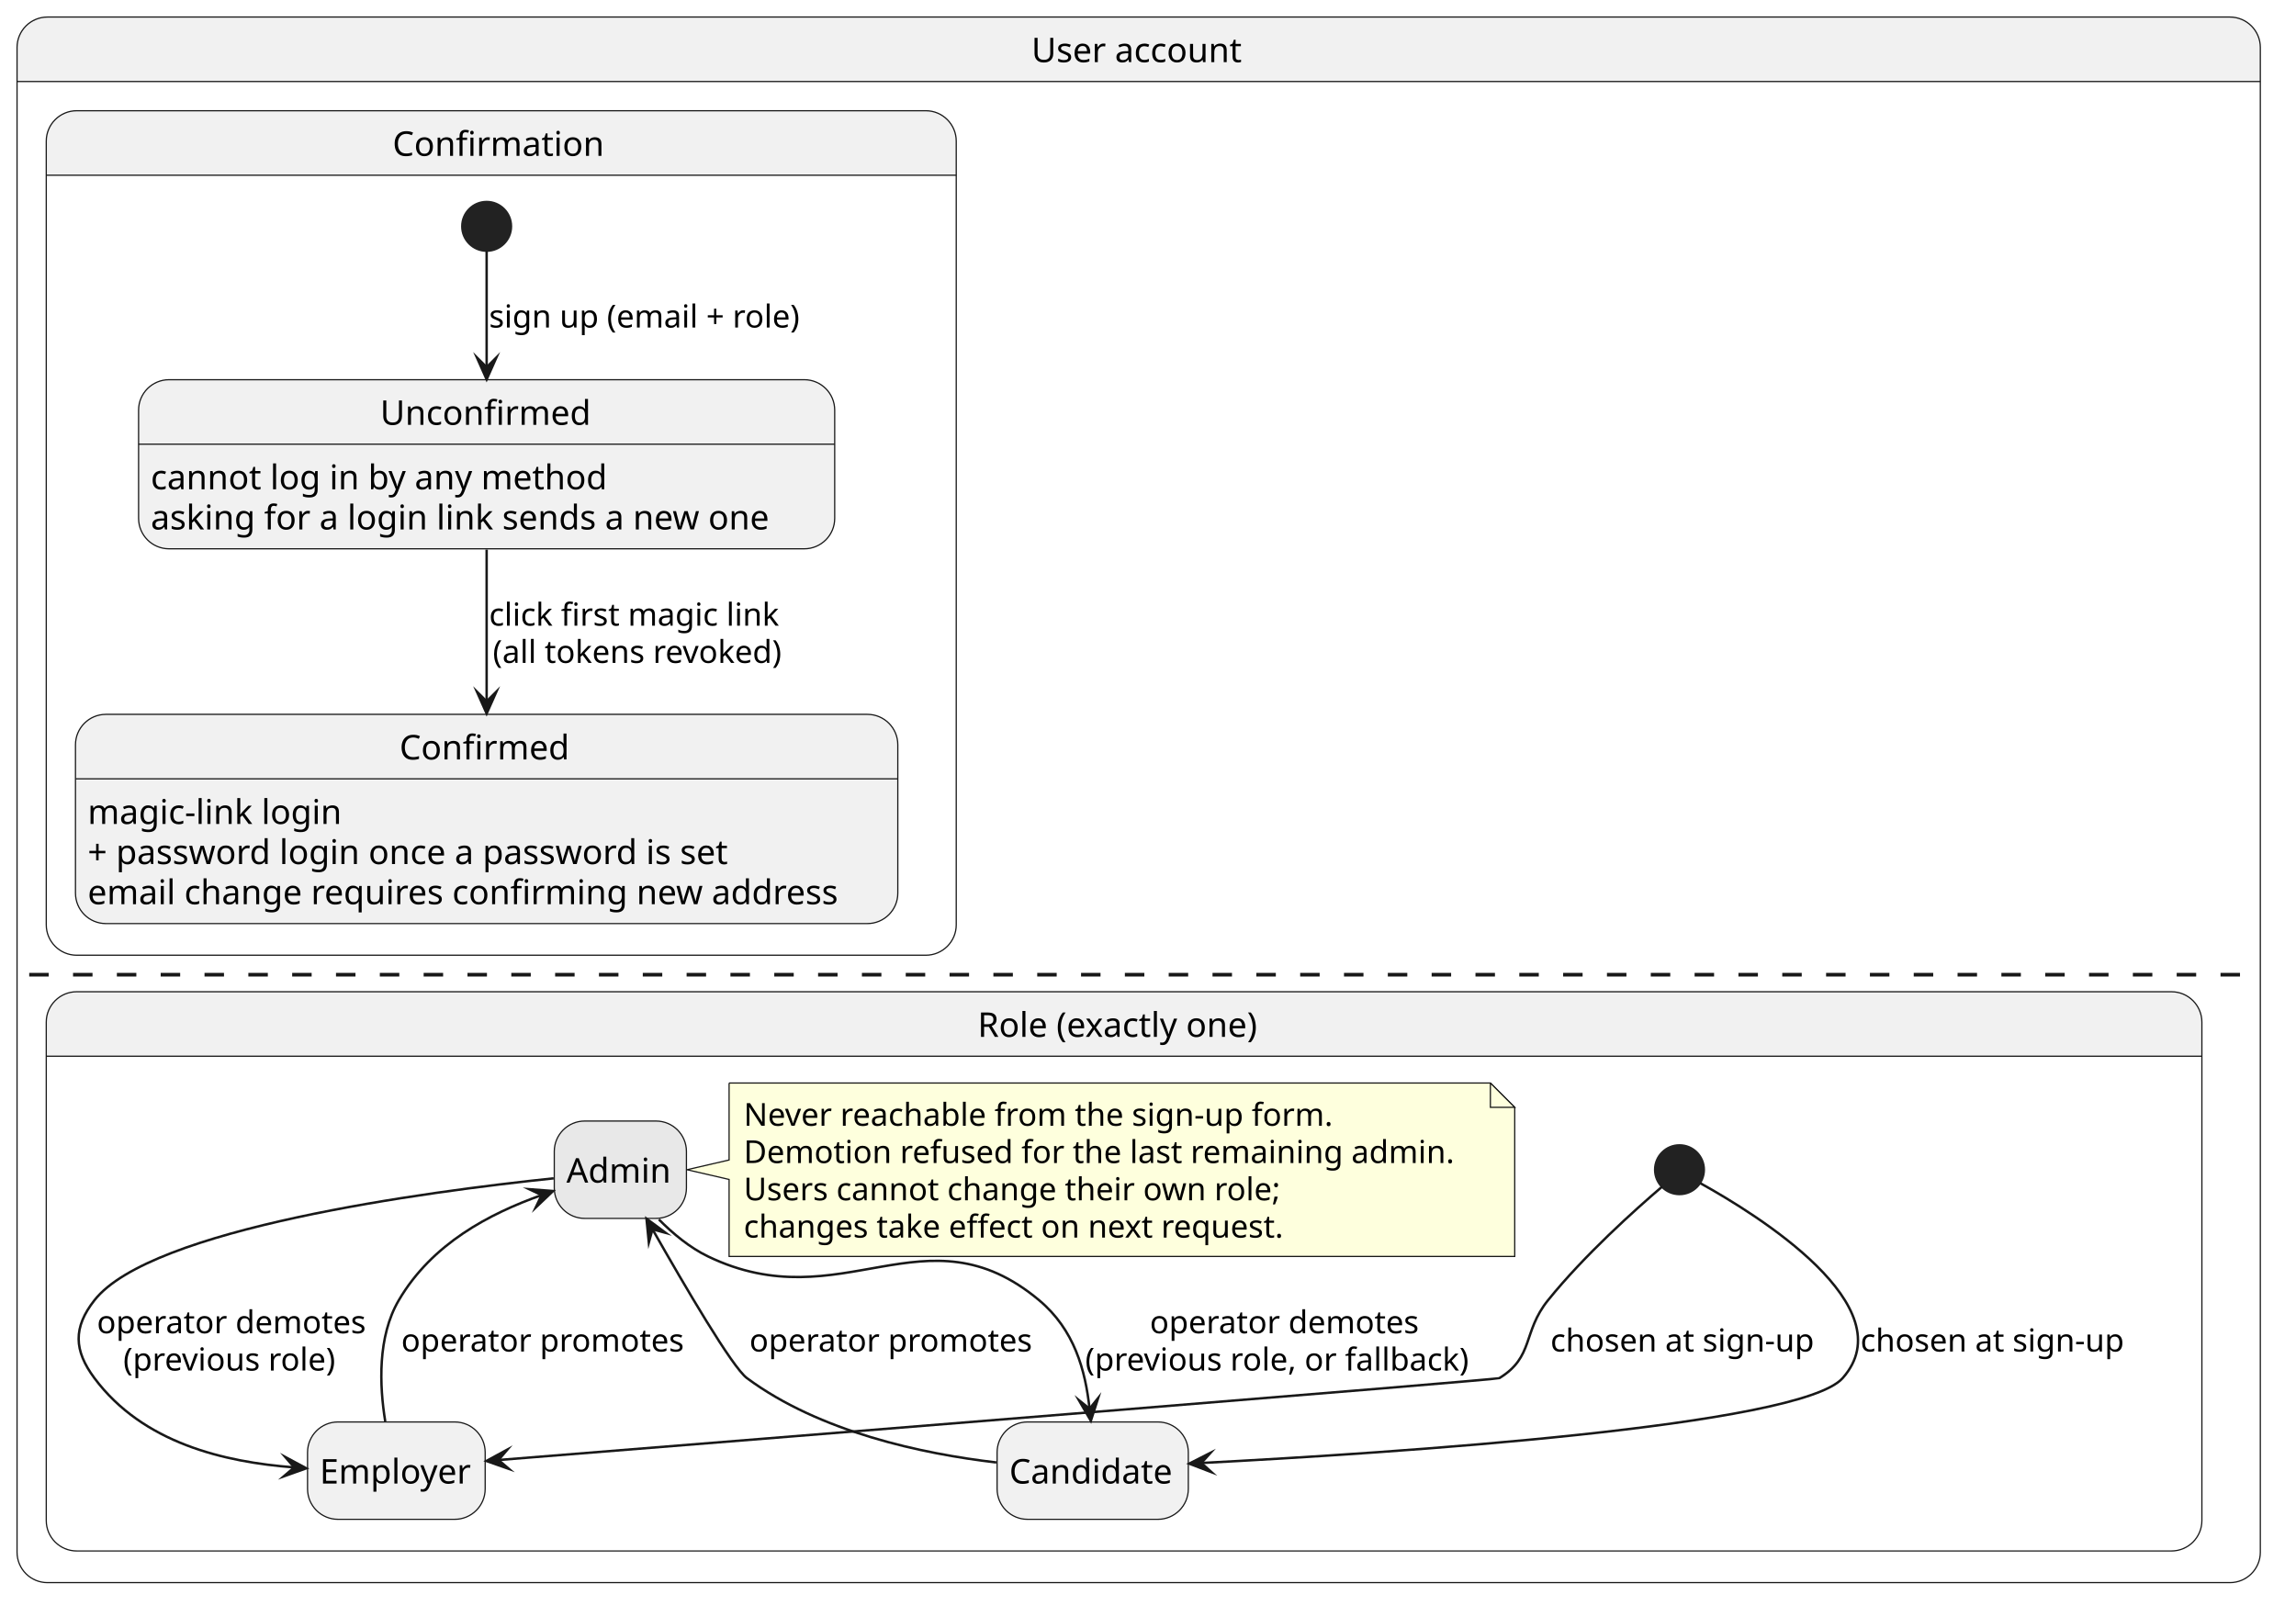
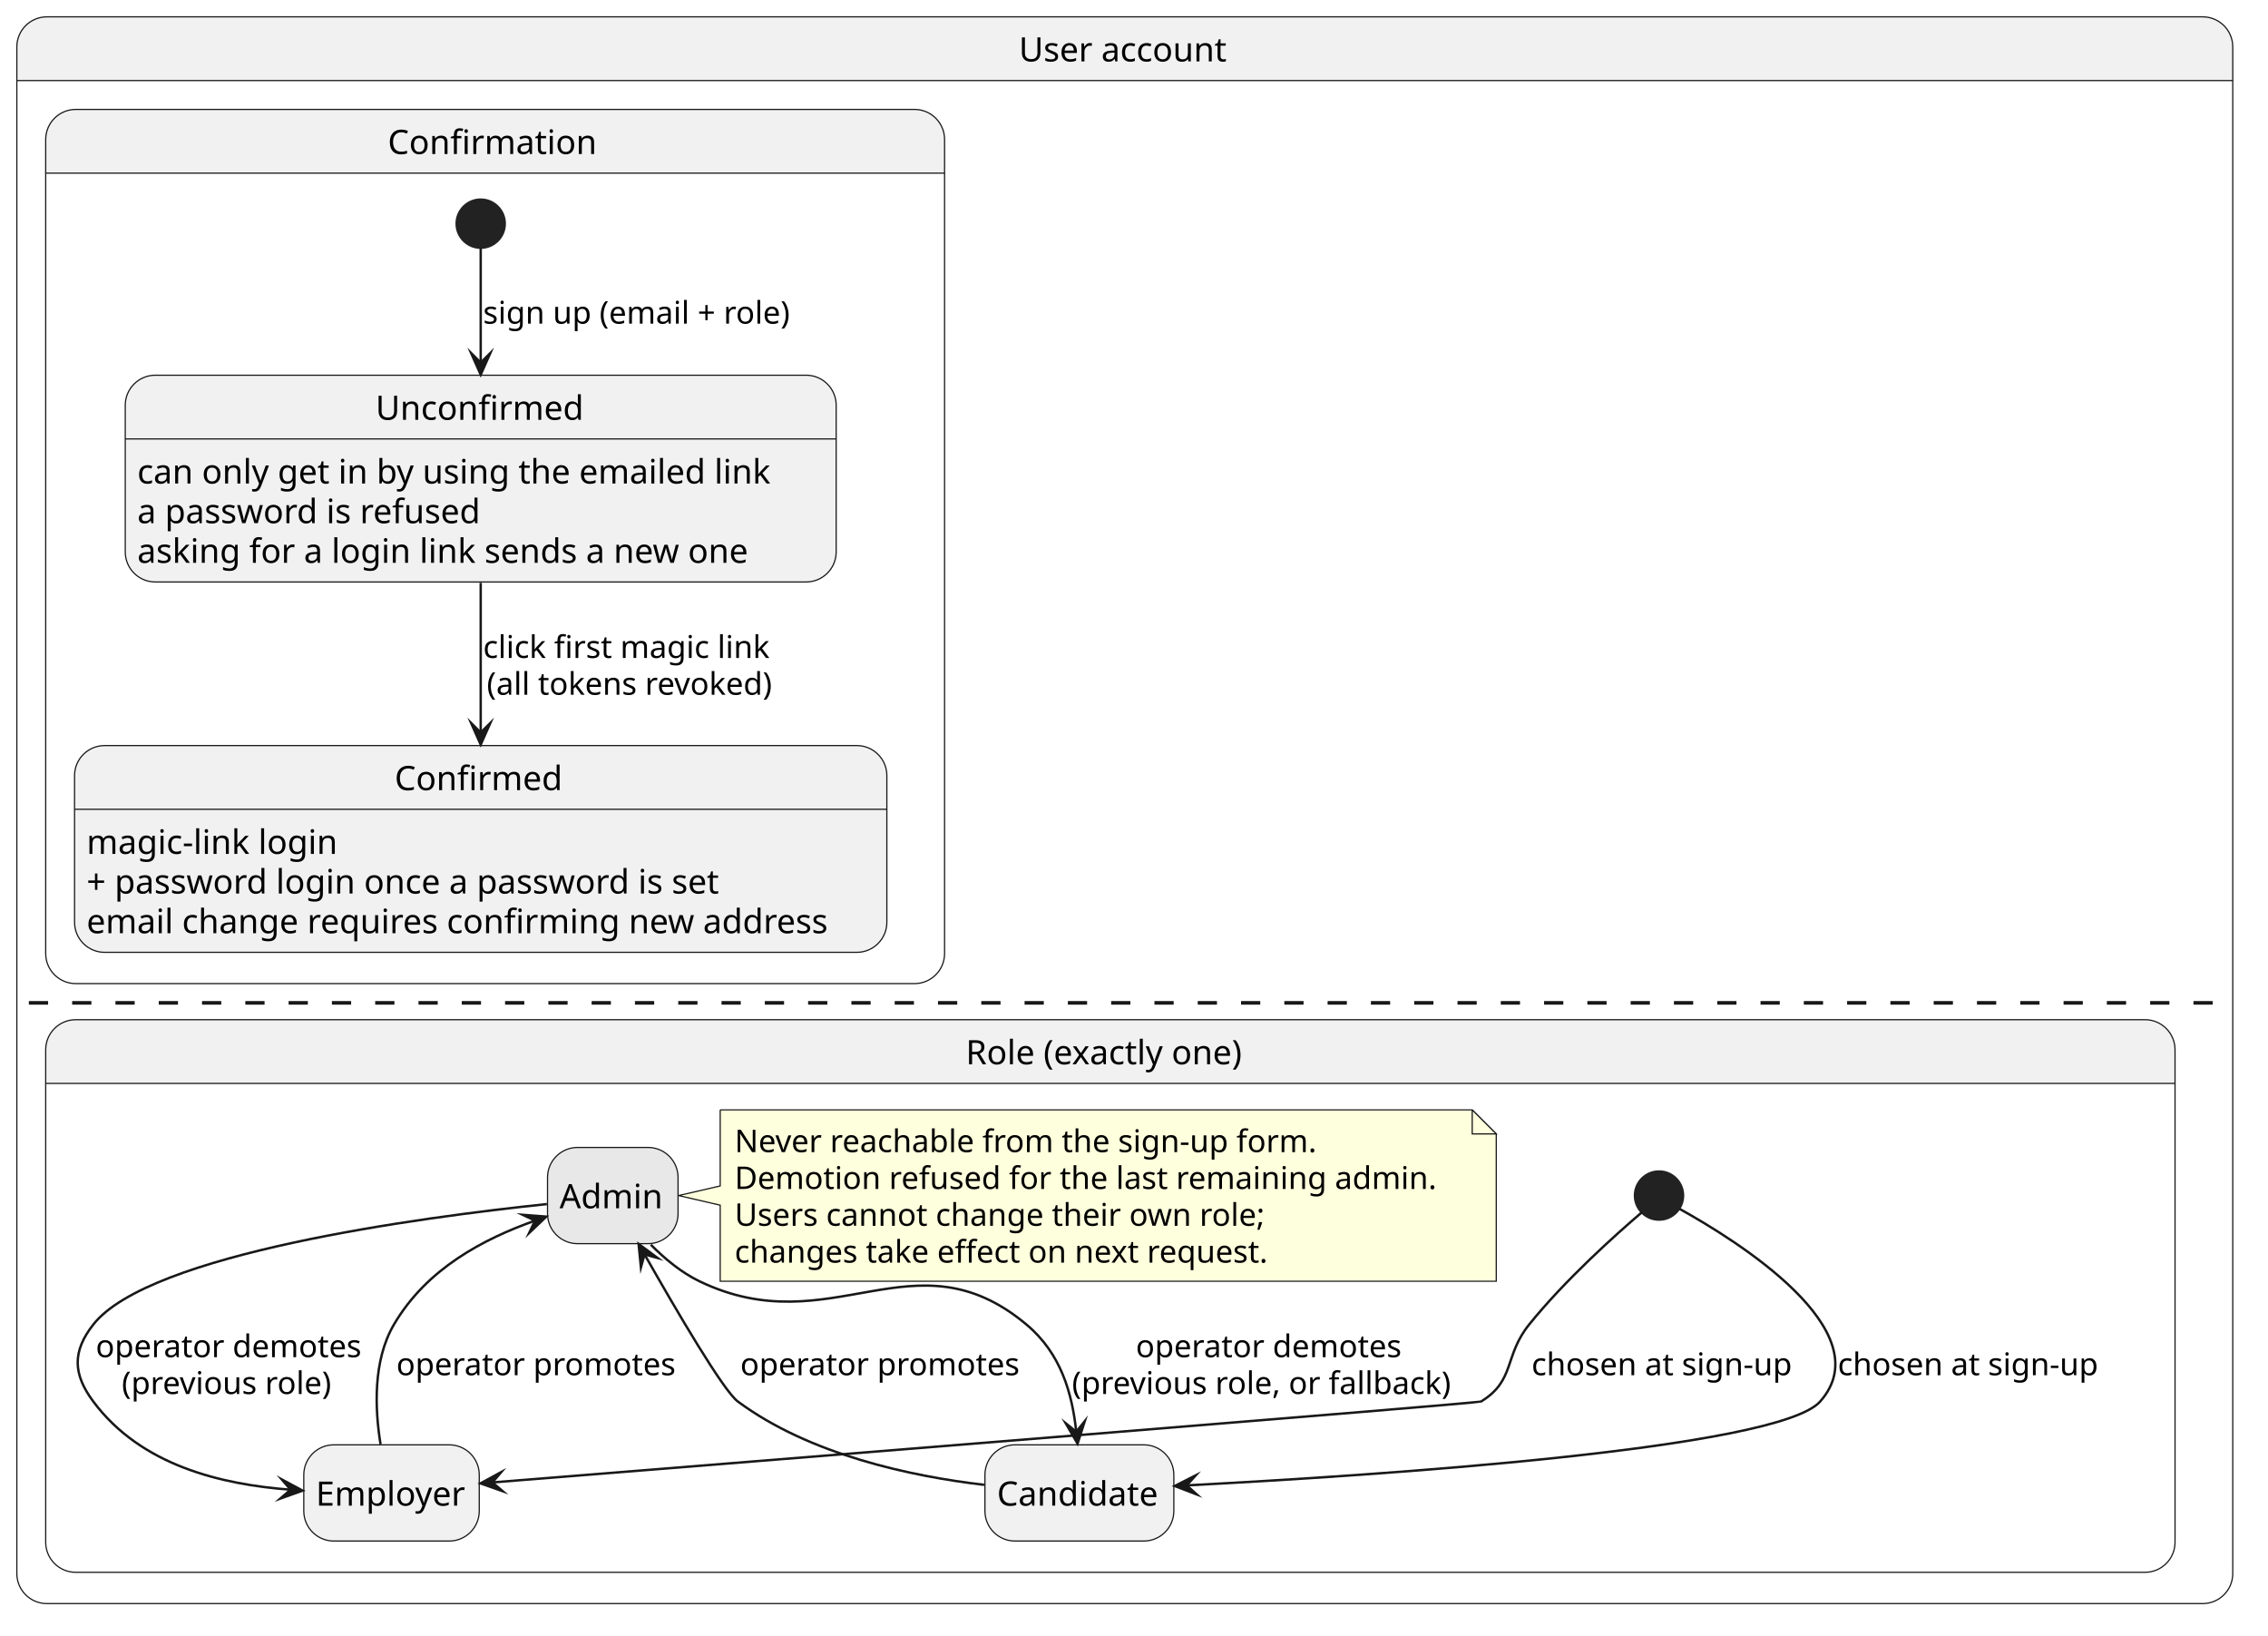
- <svg xmlns="http://www.w3.org/2000/svg" version="1.1" data-diagram-type="STATE" style="width:943px;height:664px;background:#FFFFFF;" width="943px" height="664px" viewBox="0 0 943 664" zoomAndPan="magnify" preserveAspectRatio="none" contentStyleType="text/css">
+ <svg xmlns="http://www.w3.org/2000/svg" version="1.1" data-diagram-type="STATE" style="width:943px;height:680px;background:#FFFFFF;" width="943px" height="680px" viewBox="0 0 943 680" zoomAndPan="magnify" preserveAspectRatio="none" contentStyleType="text/css">
  <defs />
  <g font-family="sans-serif" lengthAdjust="spacing">
    <g class="entity" data-qualified-name="Account" id="ent0001" data-source-line="10">
      <path d="M19.5,7 L915.848,7 A12.5,12.5 0 0 1 928.348,19.5 L928.348,33.488 L7,33.488 L7,19.5 A12.5,12.5 0 0 1 19.5,7" fill="#F1F1F1" />
-       <rect x="7" y="7" width="921.348" height="643.128" fill="none" style="stroke:#181818;stroke-width:0.5;" rx="12.5" ry="12.5" />
+       <rect x="7" y="7" width="921.348" height="659.618" fill="none" style="stroke:#181818;stroke-width:0.5;" rx="12.5" ry="12.5" />
      <line x1="7" y1="33.488" x2="928.348" y2="33.488" style="stroke:#181818;stroke-width:0.5;" />
      <text x="423.633" y="25.535" fill="#000" font-size="14" textLength="88.081">User account</text>
      <g class="entity" data-qualified-name="Account.Conf" id="ent0002" data-source-line="11">
        <path d="M31.5,45.488 L380.241,45.488 A12.5,12.5 0 0 1 392.741,57.988 L392.741,71.977 L19,71.977 L19,57.988 A12.5,12.5 0 0 1 31.5,45.488" fill="#F1F1F1" />
-         <rect x="19" y="45.488" width="373.741" height="346.911" fill="none" style="stroke:#181818;stroke-width:0.5;" rx="12.5" ry="12.5" />
+         <rect x="19" y="45.488" width="373.741" height="363.401" fill="none" style="stroke:#181818;stroke-width:0.5;" rx="12.5" ry="12.5" />
        <line x1="19" y1="71.977" x2="392.741" y2="71.977" style="stroke:#181818;stroke-width:0.5;" />
        <text x="161.235" y="64.023" fill="#000" font-size="14" textLength="89.271">Confirmation</text>
        <g class="entity" data-qualified-name="Account.Conf.Unconfirmed" id="ent0003" data-source-line="13">
-           <rect x="56.92" y="155.977" width="285.904" height="69.465" fill="#F1F1F1" style="stroke:#181818;stroke-width:0.5;" rx="12.5" ry="12.5" />
-           <line x1="56.92" y1="182.465" x2="342.824" y2="182.465" style="stroke:#181818;stroke-width:0.5;" />
-           <text x="156.146" y="174.512" fill="#000" font-size="14" textLength="87.452">Unconfirmed</text>
-           <text x="61.92" y="201" fill="#000" font-size="14" textLength="194.441">cannot log in by any method</text>
-           <text x="61.92" y="217.488" fill="#000" font-size="14" textLength="265.904">asking for a login link sends a new one</text>
+           <rect x="52.08" y="155.977" width="295.591" height="85.953" fill="#F1F1F1" style="stroke:#181818;stroke-width:0.5;" rx="12.5" ry="12.5" />
+           <line x1="52.08" y1="182.465" x2="347.671" y2="182.465" style="stroke:#181818;stroke-width:0.5;" />
+           <text x="156.149" y="174.512" fill="#000" font-size="14" textLength="87.452">Unconfirmed</text>
+           <text x="57.08" y="201" fill="#000" font-size="14" textLength="275.591">can only get in by using the emailed link</text>
+           <text x="57.08" y="217.488" fill="#000" font-size="14" textLength="148.06">a password is refused</text>
+           <text x="57.08" y="233.977" fill="#000" font-size="14" textLength="265.904">asking for a login link sends a new one</text>
        </g>
-         <g class="entity" data-qualified-name="Account.Conf.Confirmed" id="ent0004" data-source-line="16">
-           <rect x="31" y="293.447" width="337.741" height="85.953" fill="#F1F1F1" style="stroke:#181818;stroke-width:0.5;" rx="12.5" ry="12.5" />
-           <line x1="31" y1="319.935" x2="368.741" y2="319.935" style="stroke:#181818;stroke-width:0.5;" />
-           <text x="164.081" y="311.982" fill="#000" font-size="14" textLength="71.579">Confirmed</text>
-           <text x="36" y="338.47" fill="#000" font-size="14" textLength="112.355">magic-link login</text>
-           <text x="36" y="354.958" fill="#000" font-size="14" textLength="277.081">+ password login once a password is set</text>
-           <text x="36" y="371.447" fill="#000" font-size="14" textLength="317.741">email change requires confirming new address</text>
+         <g class="entity" data-qualified-name="Account.Conf.Confirmed" id="ent0004" data-source-line="17">
+           <rect x="31" y="309.937" width="337.741" height="85.953" fill="#F1F1F1" style="stroke:#181818;stroke-width:0.5;" rx="12.5" ry="12.5" />
+           <line x1="31" y1="336.425" x2="368.741" y2="336.425" style="stroke:#181818;stroke-width:0.5;" />
+           <text x="164.081" y="328.472" fill="#000" font-size="14" textLength="71.579">Confirmed</text>
+           <text x="36" y="354.96" fill="#000" font-size="14" textLength="112.355">magic-link login</text>
+           <text x="36" y="371.448" fill="#000" font-size="14" textLength="277.081">+ password login once a password is set</text>
+           <text x="36" y="387.937" fill="#000" font-size="14" textLength="317.741">email change requires confirming new address</text>
        </g>
        <g class="start_entity" data-qualified-name="Account.Conf..start.Conf" id="ent0010" data-source-line="12">
          <ellipse cx="199.87" cy="92.977" rx="10" ry="10" fill="#222" style="stroke:#222;stroke-width:1;" />
        </g>
        <g class="link" data-entity-1="ent0010" data-entity-2="ent0003" id="lnk11" data-source-line="12" data-link-type="dependency">
-           <path d="M199.87,103.157 C199.87,115.237 199.87,132.117 199.87,150.857" style="stroke:#181818;stroke-width:1;" fill="none" id="*start*Conf-to-Unconfirmed" />
-           <polygon points="199.87,155.857,203.87,146.857,199.87,150.857,195.87,146.857,199.87,155.857" fill="#181818" style="stroke:#181818;stroke-width:1;stroke-linejoin:miter;stroke-miterlimit:10;" />
+           <path d="M199.87,103.207 C199.87,115.037 199.87,131.347 199.87,150.757" style="stroke:#181818;stroke-width:1;" fill="none" id="*start*Conf-to-Unconfirmed" />
+           <polygon points="199.87,155.757,203.87,146.757,199.87,150.757,195.87,146.757,199.87,155.757" fill="#181818" style="stroke:#181818;stroke-width:1;stroke-linejoin:miter;stroke-miterlimit:10;" />
          <text x="200.87" y="134.545" fill="#000" font-size="13" textLength="136.43">sign up (email + role)</text>
        </g>
-         <g class="link" data-entity-1="ent0003" data-entity-2="ent0004" id="lnk12" data-source-line="15" data-link-type="dependency">
-           <path d="M199.87,225.767 C199.87,245.937 199.87,266.657 199.87,288.127" style="stroke:#181818;stroke-width:1;" fill="none" id="Unconfirmed-to-Confirmed" />
-           <polygon points="199.87,293.127,203.87,284.127,199.87,288.127,195.87,284.127,199.87,293.127" fill="#181818" style="stroke:#181818;stroke-width:1;stroke-linejoin:miter;stroke-miterlimit:10;" />
-           <text x="200.87" y="257.015" fill="#000" font-size="13" textLength="127.137">click first magic link</text>
-           <text x="202.409" y="272.325" fill="#000" font-size="13" textLength="124.059">(all tokens revoked)</text>
+         <g class="link" data-entity-1="ent0003" data-entity-2="ent0004" id="lnk12" data-source-line="16" data-link-type="dependency">
+           <path d="M199.87,242.287 C199.87,263.277 199.87,283.557 199.87,304.547" style="stroke:#181818;stroke-width:1;" fill="none" id="Unconfirmed-to-Confirmed" />
+           <polygon points="199.87,309.547,203.87,300.547,199.87,304.547,195.87,300.547,199.87,309.547" fill="#181818" style="stroke:#181818;stroke-width:1;stroke-linejoin:miter;stroke-miterlimit:10;" />
+           <text x="200.87" y="273.505" fill="#000" font-size="13" textLength="127.137">click first magic link</text>
+           <text x="202.409" y="288.815" fill="#000" font-size="13" textLength="124.059">(all tokens revoked)</text>
        </g>
      </g>
-       <line x1="12" y1="400.4" x2="921.348" y2="400.4" style="stroke:#181818;stroke-width:1.5;stroke-dasharray:8,10;" />
-       <g class="entity" data-qualified-name="Account.CONC1.Role" id="ent0006" data-source-line="21">
-         <path d="M31.5,407.4 L891.848,407.4 A12.5,12.5 0 0 1 904.348,419.9 L904.348,433.888 L19,433.888 L19,419.9 A12.5,12.5 0 0 1 31.5,407.4" fill="#F1F1F1" />
-         <rect x="19" y="407.4" width="885.348" height="229.728" fill="none" style="stroke:#181818;stroke-width:0.5;" rx="12.5" ry="12.5" />
-         <line x1="19" y1="433.888" x2="904.348" y2="433.888" style="stroke:#181818;stroke-width:0.5;" />
-         <text x="401.555" y="425.935" fill="#000" font-size="14" textLength="120.237">Role (exactly one)</text>
-         <rect x="409.52" y="584.128" width="78.544" height="40" fill="#F1F1F1" style="stroke:#181818;stroke-width:0.5;" rx="12.5" ry="12.5" />
-         <text x="414.52" y="609.419" fill="#000" font-size="14" textLength="68.544">Candidate</text>
-         <rect x="126.31" y="584.128" width="72.959" height="40" fill="#F1F1F1" style="stroke:#181818;stroke-width:0.5;" rx="12.5" ry="12.5" />
-         <text x="131.31" y="609.419" fill="#000" font-size="14" textLength="62.959">Employer</text>
-         <rect x="227.65" y="460.508" width="54.276" height="40" fill="#E8E8E8" style="stroke:#181818;stroke-width:0.5;" rx="12.5" ry="12.5" />
-         <text x="232.65" y="485.799" fill="#000" font-size="14" textLength="44.276">Admin</text>
-         <g class="start_entity" data-qualified-name="Account.CONC1.Role..start.Role" id="ent0013" data-source-line="26">
-           <ellipse cx="689.79" cy="480.508" rx="10" ry="10" fill="#222" style="stroke:#222;stroke-width:1;" />
+       <line x1="12" y1="416.89" x2="921.348" y2="416.89" style="stroke:#181818;stroke-width:1.5;stroke-dasharray:8,10;" />
+       <g class="entity" data-qualified-name="Account.CONC1.Role" id="ent0006" data-source-line="22">
+         <path d="M31.5,423.89 L891.848,423.89 A12.5,12.5 0 0 1 904.348,436.39 L904.348,450.378 L19,450.378 L19,436.39 A12.5,12.5 0 0 1 31.5,423.89" fill="#F1F1F1" />
+         <rect x="19" y="423.89" width="885.348" height="229.728" fill="none" style="stroke:#181818;stroke-width:0.5;" rx="12.5" ry="12.5" />
+         <line x1="19" y1="450.378" x2="904.348" y2="450.378" style="stroke:#181818;stroke-width:0.5;" />
+         <text x="401.555" y="442.425" fill="#000" font-size="14" textLength="120.237">Role (exactly one)</text>
+         <rect x="409.52" y="600.618" width="78.544" height="40" fill="#F1F1F1" style="stroke:#181818;stroke-width:0.5;" rx="12.5" ry="12.5" />
+         <text x="414.52" y="625.909" fill="#000" font-size="14" textLength="68.544">Candidate</text>
+         <rect x="126.31" y="600.618" width="72.959" height="40" fill="#F1F1F1" style="stroke:#181818;stroke-width:0.5;" rx="12.5" ry="12.5" />
+         <text x="131.31" y="625.909" fill="#000" font-size="14" textLength="62.959">Employer</text>
+         <rect x="227.65" y="476.998" width="54.276" height="40" fill="#E8E8E8" style="stroke:#181818;stroke-width:0.5;" rx="12.5" ry="12.5" />
+         <text x="232.65" y="502.289" fill="#000" font-size="14" textLength="44.276">Admin</text>
+         <g class="start_entity" data-qualified-name="Account.CONC1.Role..start.Role" id="ent0013" data-source-line="27">
+           <ellipse cx="689.79" cy="496.998" rx="10" ry="10" fill="#222" style="stroke:#222;stroke-width:1;" />
        </g>
-         <g class="entity" data-qualified-name="Account.CONC1.Role.GMN20" id="ent0021" data-source-line="35">
-           <path d="M299.45,444.888 L299.45,476.508 L282.15,480.508 L299.45,484.508 L299.45,516.13 A0,0 0 0 0 299.45,516.13 L622.122,516.13 A0,0 0 0 0 622.122,516.13 L622.122,454.888 L612.122,444.888 L299.45,444.888 A0,0 0 0 0 299.45,444.888" style="stroke:#181818;stroke-width:0.5;" fill="#FEFFDD" />
-           <path d="M612.122,444.888 L612.122,454.888 L622.122,454.888 L612.122,444.888" style="stroke:#181818;stroke-width:0.5;" fill="#FEFFDD" />
-           <text x="305.45" y="462.456" fill="#000" font-size="13" textLength="252.592">Never reachable from the sign-up form.</text>
-           <text x="305.45" y="477.767" fill="#000" font-size="13" textLength="301.672">Demotion refused for the last remaining admin.</text>
-           <text x="305.45" y="493.077" fill="#000" font-size="13" textLength="227.271">Users cannot change their own role;</text>
-           <text x="305.45" y="508.388" fill="#000" font-size="13" textLength="230.82">changes take effect on next request.</text>
+         <g class="entity" data-qualified-name="Account.CONC1.Role.GMN20" id="ent0021" data-source-line="36">
+           <path d="M299.45,461.378 L299.45,492.998 L282.15,496.998 L299.45,500.998 L299.45,532.62 A0,0 0 0 0 299.45,532.62 L622.122,532.62 A0,0 0 0 0 622.122,532.62 L622.122,471.378 L612.122,461.378 L299.45,461.378 A0,0 0 0 0 299.45,461.378" style="stroke:#181818;stroke-width:0.5;" fill="#FEFFDD" />
+           <path d="M612.122,461.378 L612.122,471.378 L622.122,471.378 L612.122,461.378" style="stroke:#181818;stroke-width:0.5;" fill="#FEFFDD" />
+           <text x="305.45" y="478.946" fill="#000" font-size="13" textLength="252.592">Never reachable from the sign-up form.</text>
+           <text x="305.45" y="494.257" fill="#000" font-size="13" textLength="301.672">Demotion refused for the last remaining admin.</text>
+           <text x="305.45" y="509.567" fill="#000" font-size="13" textLength="227.271">Users cannot change their own role;</text>
+           <text x="305.45" y="524.878" fill="#000" font-size="13" textLength="230.82">changes take effect on next request.</text>
        </g>
-         <g class="link" data-entity-1="ent0013" data-entity-2="ent0007" id="lnk14" data-source-line="26" data-link-type="dependency">
-           <path d="M698.36,486.058 C721.67,498.968 782.78,536.828 756.79,566.128 C739.25,585.898 572.593,596.836 493.413,600.986" style="stroke:#181818;stroke-width:1;" fill="none" id="*start*Role-to-Candidate" />
-           <polygon points="488.42,601.248,497.617,604.771,493.413,600.986,497.198,596.782,488.42,601.248" fill="#181818" style="stroke:#181818;stroke-width:1;stroke-linejoin:miter;stroke-miterlimit:10;" />
-           <text x="764.1" y="555.196" fill="#000" font-size="13" textLength="115.248">chosen at sign-up</text>
+         <g class="link" data-entity-1="ent0013" data-entity-2="ent0007" id="lnk14" data-source-line="27" data-link-type="dependency">
+           <path d="M698.36,502.548 C721.67,515.458 782.78,553.318 756.79,582.618 C739.25,602.388 572.593,613.326 493.413,617.476" style="stroke:#181818;stroke-width:1;" fill="none" id="*start*Role-to-Candidate" />
+           <polygon points="488.42,617.738,497.617,621.261,493.413,617.476,497.198,613.272,488.42,617.738" fill="#181818" style="stroke:#181818;stroke-width:1;stroke-linejoin:miter;stroke-miterlimit:10;" />
+           <text x="764.1" y="571.686" fill="#000" font-size="13" textLength="115.248">chosen at sign-up</text>
        </g>
-         <g class="link" data-entity-1="ent0013" data-entity-2="ent0008" id="lnk15" data-source-line="27" data-link-type="dependency">
-           <path d="M682.61,487.508 C671.73,496.808 650.74,515.578 635.79,534.128 C625.26,547.188 630.11,557.408 615.79,566.128 C614.68,566.808 312.644,591.098 204.744,599.758" style="stroke:#181818;stroke-width:1;" fill="none" id="*start*Role-to-Employer" />
-           <polygon points="199.76,600.158,209.051,603.425,204.744,599.758,208.411,595.451,199.76,600.158" fill="#181818" style="stroke:#181818;stroke-width:1;stroke-linejoin:miter;stroke-miterlimit:10;" />
-           <text x="636.79" y="555.196" fill="#000" font-size="13" textLength="115.248">chosen at sign-up</text>
+         <g class="link" data-entity-1="ent0013" data-entity-2="ent0008" id="lnk15" data-source-line="28" data-link-type="dependency">
+           <path d="M682.61,503.998 C671.73,513.298 650.74,532.068 635.79,550.618 C625.26,563.678 630.11,573.898 615.79,582.618 C614.68,583.298 312.644,607.588 204.744,616.248" style="stroke:#181818;stroke-width:1;" fill="none" id="*start*Role-to-Employer" />
+           <polygon points="199.76,616.648,209.051,619.915,204.744,616.248,208.411,611.941,199.76,616.648" fill="#181818" style="stroke:#181818;stroke-width:1;stroke-linejoin:miter;stroke-miterlimit:10;" />
+           <text x="636.79" y="571.686" fill="#000" font-size="13" textLength="115.248">chosen at sign-up</text>
        </g>
-         <g class="link" data-entity-1="ent0007" data-entity-2="ent0009" id="lnk16" data-source-line="29" data-link-type="dependency">
-           <path d="M409.22,600.768 C378.66,597.188 336.68,588.258 306.79,566.128 C300.76,561.668 281.369,528.526 267.989,504.966" style="stroke:#181818;stroke-width:1;" fill="none" id="Candidate-to-Admin" />
-           <polygon points="265.52,500.618,266.486,510.419,267.989,504.966,273.443,506.469,265.52,500.618" fill="#181818" style="stroke:#181818;stroke-width:1;stroke-linejoin:miter;stroke-miterlimit:10;" />
-           <text x="307.79" y="555.196" fill="#000" font-size="13" textLength="118.53">operator promotes</text>
+         <g class="link" data-entity-1="ent0007" data-entity-2="ent0009" id="lnk16" data-source-line="30" data-link-type="dependency">
+           <path d="M409.22,617.258 C378.66,613.678 336.68,604.748 306.79,582.618 C300.76,578.158 281.369,545.016 267.989,521.456" style="stroke:#181818;stroke-width:1;" fill="none" id="Candidate-to-Admin" />
+           <polygon points="265.52,517.108,266.486,526.909,267.989,521.456,273.443,522.959,265.52,517.108" fill="#181818" style="stroke:#181818;stroke-width:1;stroke-linejoin:miter;stroke-miterlimit:10;" />
+           <text x="307.79" y="571.686" fill="#000" font-size="13" textLength="118.53">operator promotes</text>
        </g>
-         <g class="link" data-entity-1="ent0008" data-entity-2="ent0009" id="lnk17" data-source-line="30" data-link-type="dependency">
-           <path d="M158.23,583.908 C155.84,569.258 155,549.108 163.79,534.128 C177.45,510.828 201.02,498.565 222.45,490.935" style="stroke:#181818;stroke-width:1;" fill="none" id="Employer-to-Admin" />
-           <polygon points="227.16,489.258,217.34,488.508,222.45,490.935,220.023,496.045,227.16,489.258" fill="#181818" style="stroke:#181818;stroke-width:1;stroke-linejoin:miter;stroke-miterlimit:10;" />
-           <text x="164.79" y="555.196" fill="#000" font-size="13" textLength="118.53">operator promotes</text>
+         <g class="link" data-entity-1="ent0008" data-entity-2="ent0009" id="lnk17" data-source-line="31" data-link-type="dependency">
+           <path d="M158.23,600.398 C155.84,585.748 155,565.598 163.79,550.618 C177.45,527.318 201.02,515.055 222.45,507.425" style="stroke:#181818;stroke-width:1;" fill="none" id="Employer-to-Admin" />
+           <polygon points="227.16,505.748,217.34,504.998,222.45,507.425,220.023,512.535,227.16,505.748" fill="#181818" style="stroke:#181818;stroke-width:1;stroke-linejoin:miter;stroke-miterlimit:10;" />
+           <text x="164.79" y="571.686" fill="#000" font-size="13" textLength="118.53">operator promotes</text>
        </g>
-         <g class="link" data-entity-1="ent0009" data-entity-2="ent0007" id="lnk18" data-source-line="31" data-link-type="dependency">
-           <path d="M270.61,500.938 C276.35,506.748 283.29,512.518 290.79,516.128 C345.72,542.578 380.03,494.998 426.79,534.128 C441.25,546.228 445.783,562.867 447.493,578.687" style="stroke:#181818;stroke-width:1;" fill="none" id="Admin-to-Candidate" />
-           <polygon points="448.03,583.658,451.04,574.28,447.493,578.687,443.086,575.14,448.03,583.658" fill="#181818" style="stroke:#181818;stroke-width:1;stroke-linejoin:miter;stroke-miterlimit:10;" />
-           <text x="472.247" y="547.696" fill="#000" font-size="13" textLength="112.468">operator demotes</text>
-           <text x="445.72" y="563.007" fill="#000" font-size="13" textLength="165.521">(previous role, or fallback)</text>
+         <g class="link" data-entity-1="ent0009" data-entity-2="ent0007" id="lnk18" data-source-line="32" data-link-type="dependency">
+           <path d="M270.61,517.428 C276.35,523.238 283.29,529.008 290.79,532.618 C345.72,559.068 380.03,511.488 426.79,550.618 C441.25,562.718 445.783,579.357 447.493,595.177" style="stroke:#181818;stroke-width:1;" fill="none" id="Admin-to-Candidate" />
+           <polygon points="448.03,600.148,451.04,590.77,447.493,595.177,443.086,591.63,448.03,600.148" fill="#181818" style="stroke:#181818;stroke-width:1;stroke-linejoin:miter;stroke-miterlimit:10;" />
+           <text x="472.247" y="564.186" fill="#000" font-size="13" textLength="112.468">operator demotes</text>
+           <text x="445.72" y="579.497" fill="#000" font-size="13" textLength="165.521">(previous role, or fallback)</text>
        </g>
-         <g class="link" data-entity-1="ent0009" data-entity-2="ent0008" id="lnk19" data-source-line="32" data-link-type="dependency">
-           <path d="M227.39,484.048 C174.61,489.568 61.98,504.608 38.79,534.128 C30,545.308 30.29,554.728 38.79,566.128 C58.65,592.788 92.004,600.611 120.824,602.791" style="stroke:#181818;stroke-width:1;" fill="none" id="Admin-to-Employer" />
-           <polygon points="125.81,603.168,117.137,598.501,120.824,602.791,116.534,606.478,125.81,603.168" fill="#181818" style="stroke:#181818;stroke-width:1;stroke-linejoin:miter;stroke-miterlimit:10;" />
-           <text x="39.79" y="547.696" fill="#000" font-size="13" textLength="112.468">operator demotes</text>
-           <text x="50.632" y="563.007" fill="#000" font-size="13" textLength="90.784">(previous role)</text>
+         <g class="link" data-entity-1="ent0009" data-entity-2="ent0008" id="lnk19" data-source-line="33" data-link-type="dependency">
+           <path d="M227.39,500.538 C174.61,506.058 61.98,521.098 38.79,550.618 C30,561.798 30.29,571.218 38.79,582.618 C58.65,609.278 92.004,617.101 120.824,619.281" style="stroke:#181818;stroke-width:1;" fill="none" id="Admin-to-Employer" />
+           <polygon points="125.81,619.658,117.137,614.991,120.824,619.281,116.534,622.968,125.81,619.658" fill="#181818" style="stroke:#181818;stroke-width:1;stroke-linejoin:miter;stroke-miterlimit:10;" />
+           <text x="39.79" y="564.186" fill="#000" font-size="13" textLength="112.468">operator demotes</text>
+           <text x="50.632" y="579.497" fill="#000" font-size="13" textLength="90.784">(previous role)</text>
        </g>
      </g>
    </g>
  </g>
</svg>
